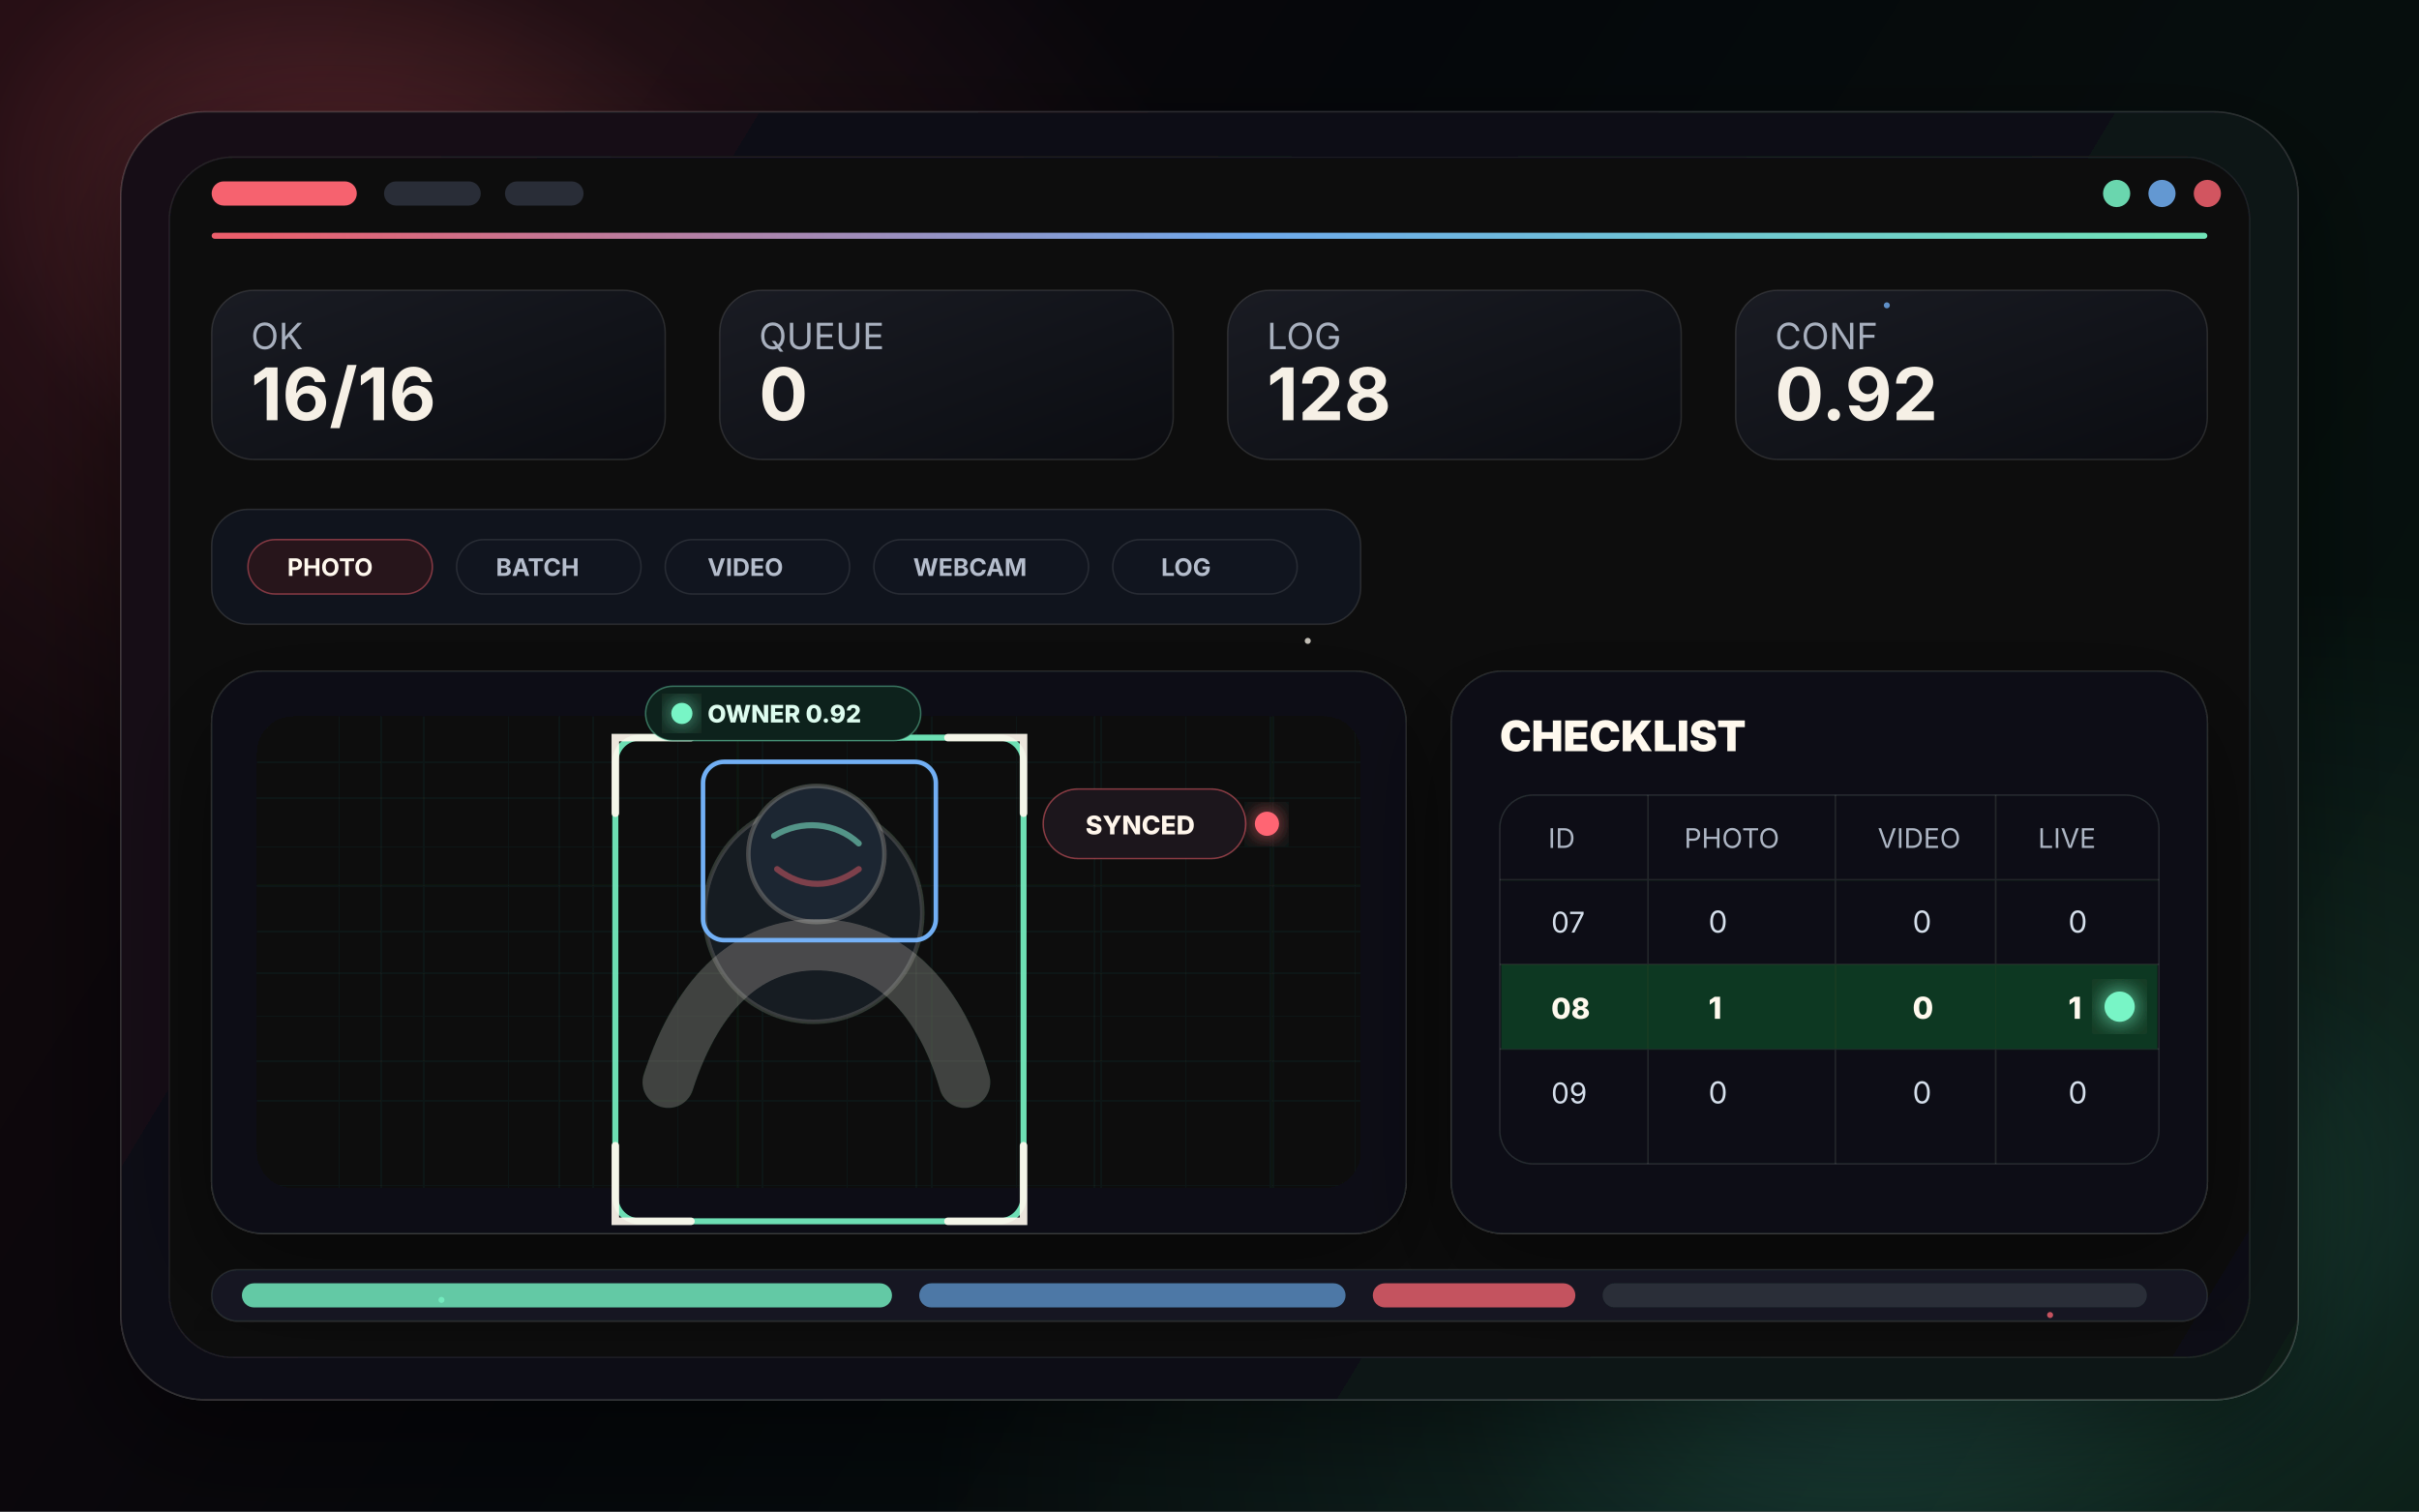
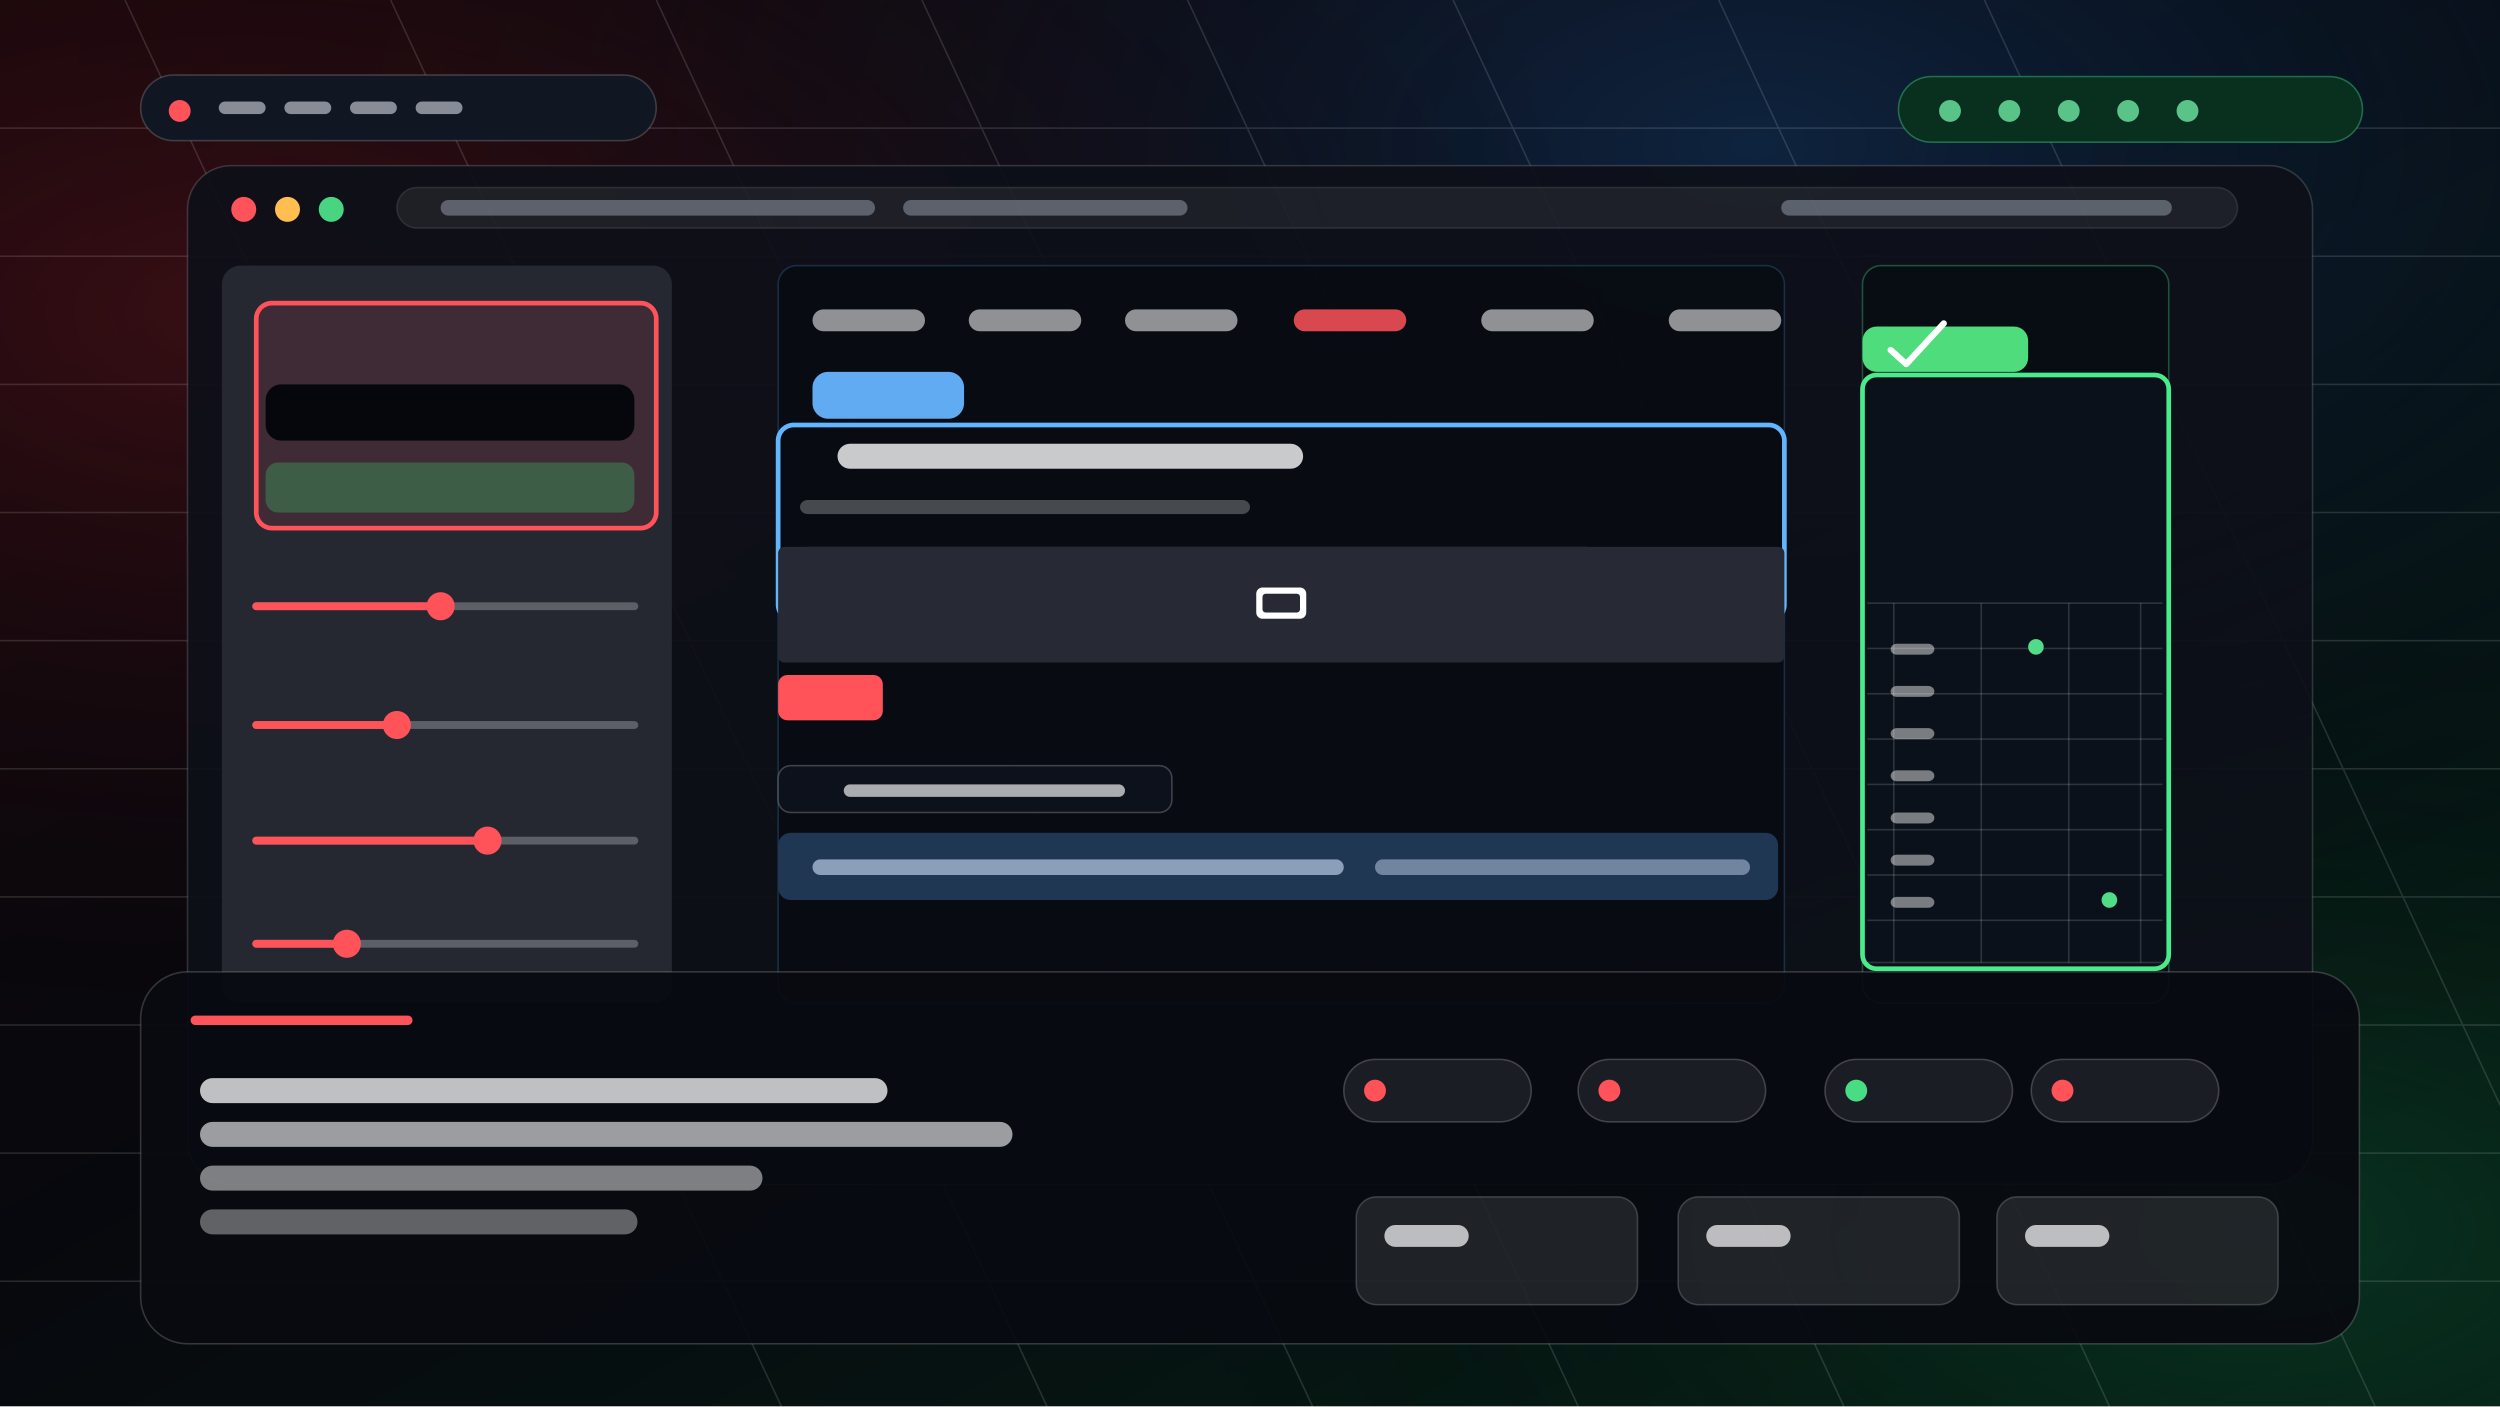
- <svg xmlns="http://www.w3.org/2000/svg" width="1600" height="1000" viewBox="0 0 1600 1000" fill="none">
+ <svg xmlns="http://www.w3.org/2000/svg" width="1600" height="900" viewBox="0 0 1600 900">
  <defs>
-     <linearGradient id="bg" x1="0" y1="0" x2="1600" y2="1000" gradientUnits="userSpaceOnUse">
-       <stop offset="0" stop-color="#16080D" />
-       <stop offset="0.42" stop-color="#05070B" />
-       <stop offset="1" stop-color="#07150F" />
+     <linearGradient id="bg" x1="0" y1="0" x2="1" y2="1">
+       <stop offset="0" stop-color="#15080c" />
+       <stop offset=".45" stop-color="#07080d" />
+       <stop offset="1" stop-color="#052016" />
    </linearGradient>
-     <radialGradient id="redGlow" cx="0" cy="0" r="1" gradientUnits="userSpaceOnUse" gradientTransform="translate(260 178) rotate(24) scale(620 420)">
-       <stop stop-color="#FF6B74" stop-opacity="0.34" />
-       <stop offset="0.48" stop-color="#FF6B74" stop-opacity="0.08" />
-       <stop offset="1" stop-color="#FF6B74" stop-opacity="0" />
+     <radialGradient id="blue" cx="70%" cy="10%" r="70%">
+       <stop offset="0" stop-color="#133966" stop-opacity=".55" />
+       <stop offset="1" stop-color="#000" stop-opacity="0" />
    </radialGradient>
-     <radialGradient id="cyanGlow" cx="0" cy="0" r="1" gradientUnits="userSpaceOnUse" gradientTransform="translate(1300 850) rotate(-20) scale(720 420)">
-       <stop stop-color="#6FFFE1" stop-opacity="0.26" />
-       <stop offset="0.48" stop-color="#6FFFE1" stop-opacity="0.07" />
-       <stop offset="1" stop-color="#6FFFE1" stop-opacity="0" />
+     <radialGradient id="red" cx="10%" cy="22%" r="55%">
+       <stop offset="0" stop-color="#5a141c" stop-opacity=".55" />
+       <stop offset="1" stop-color="#000" stop-opacity="0" />
    </radialGradient>
-     <linearGradient id="panel" x1="86" y1="72" x2="1518" y2="938" gradientUnits="userSpaceOnUse">
-       <stop stop-color="#181016" />
-       <stop offset="0.46" stop-color="#0A0C12" />
-       <stop offset="1" stop-color="#111A17" />
-     </linearGradient>
-     <linearGradient id="card" x1="0" y1="0" x2="1" y2="1">
-       <stop stop-color="#1B1D25" stop-opacity="0.95" />
-       <stop offset="1" stop-color="#0B0D12" stop-opacity="0.95" />
-     </linearGradient>
-     <linearGradient id="accent" x1="160" y1="0" x2="1440" y2="0" gradientUnits="userSpaceOnUse">
-       <stop stop-color="#FF6573" />
-       <stop offset="0.52" stop-color="#77B7FF" />
-       <stop offset="1" stop-color="#78F5C6" />
-     </linearGradient>
-     <filter id="softShadow" x="-20%" y="-20%" width="140%" height="140%">
-       <feDropShadow dx="0" dy="26" stdDeviation="34" flood-color="#000000" flood-opacity="0.45" />
-     </filter>
-     <filter id="glow" x="-40%" y="-40%" width="180%" height="180%">
-       <feGaussianBlur stdDeviation="8" result="blur" />
-       <feMerge>
-         <feMergeNode in="blur" />
-         <feMergeNode in="SourceGraphic" />
-       </feMerge>
-     </filter>
-     <pattern id="grid" width="56" height="56" patternUnits="userSpaceOnUse">
-       <path d="M 56 0 L 0 0 0 56" fill="none" stroke="#FFFFFF" stroke-opacity="0.055" stroke-width="1" />
-     </pattern>
+     <radialGradient id="green" cx="90%" cy="88%" r="45%">
+       <stop offset="0" stop-color="#0f5634" stop-opacity=".40" />
+       <stop offset="1" stop-color="#000" stop-opacity="0" />
+     </radialGradient>
  </defs>
-   <rect width="1600" height="1000" fill="#020408" />
-   <rect width="1600" height="1000" fill="url(#bg)" />
-   <rect width="1600" height="1000" fill="url(#redGlow)" />
-   <rect width="1600" height="1000" fill="url(#cyanGlow)" />
-   <g filter="url(#softShadow)">
-     <rect x="80" y="74" width="1440" height="852" rx="56" fill="url(#panel)" stroke="#FFFFFF" stroke-opacity="0.13" />
-     <rect x="112" y="104" width="1376" height="794" rx="42" fill="#06080D" fill-opacity="0.45" stroke="#FFFFFF" stroke-opacity="0.08" />
+   <rect width="1600" height="900" fill="url(#bg)" />
+   <rect width="1600" height="900" fill="url(#blue)" />
+   <rect width="1600" height="900" fill="url(#red)" />
+   <rect width="1600" height="900" fill="url(#green)" />
+   <g opacity=".13" stroke="#fff" stroke-width="1">
+     <path d="M0 82h1600M0 164h1600M0 246h1600M0 328h1600M0 410h1600M0 492h1600M0 574h1600M0 656h1600M0 738h1600M0 820h1600" />
+     <path d="M80 0l420 900M250 0l420 900M420 0l420 900M590 0l420 900M760 0l420 900M930 0l420 900M1100 0l420 900M1270 0l420 900" />
  </g>
-   <rect x="140" y="154" width="1320" height="4" rx="2" fill="url(#accent)" opacity="0.92" />
-   <g opacity="0.96">
-     <rect x="140" y="120" width="96" height="16" rx="8" fill="#FF6573" />
-     <rect x="254" y="120" width="64" height="16" rx="8" fill="#2A2E38" />
-     <rect x="334" y="120" width="52" height="16" rx="8" fill="#2A2E38" />
-     <circle cx="1400" cy="128" r="9" fill="#78F5C6" opacity="0.9" />
-     <circle cx="1430" cy="128" r="9" fill="#77B7FF" opacity="0.85" />
-     <circle cx="1460" cy="128" r="9" fill="#FF6573" opacity="0.85" />
+   <rect x="90" y="48" width="330" height="42" rx="21" fill="#111722" stroke="#fff" stroke-opacity=".18" />
+   <circle cx="115" cy="71" r="7" fill="#ff5259" />
+   <g fill="#e9edf5" opacity=".55">
+     <rect x="140" y="65" width="30" height="8" rx="4" />
+     <rect x="182" y="65" width="30" height="8" rx="4" />
+     <rect x="224" y="65" width="30" height="8" rx="4" />
+     <rect x="266" y="65" width="30" height="8" rx="4" />
  </g>
-   <g font-family="Inter, ui-sans-serif, system-ui, -apple-system, BlinkMacSystemFont, Segoe UI, sans-serif">
-     <g opacity="0.96">
-       <rect x="140" y="192" width="300" height="112" rx="28" fill="url(#card)" stroke="#FFFFFF" stroke-opacity="0.12" />
-       <rect x="476" y="192" width="300" height="112" rx="28" fill="url(#card)" stroke="#FFFFFF" stroke-opacity="0.12" />
-       <rect x="812" y="192" width="300" height="112" rx="28" fill="url(#card)" stroke="#FFFFFF" stroke-opacity="0.12" />
-       <rect x="1148" y="192" width="312" height="112" rx="28" fill="url(#card)" stroke="#FFFFFF" stroke-opacity="0.12" />
-       <text x="166" y="231" font-size="24" fill="#AEB6C5">OK</text>
-       <text x="166" y="278" font-size="48" fill="#FFF9EE" font-weight="700">16/16</text>
-       <text x="502" y="231" font-size="24" fill="#AEB6C5">QUEUE</text>
-       <text x="502" y="278" font-size="48" fill="#FFF9EE" font-weight="700">0</text>
-       <text x="838" y="231" font-size="24" fill="#AEB6C5">LOG</text>
-       <text x="838" y="278" font-size="48" fill="#FFF9EE" font-weight="700">128</text>
-       <text x="1174" y="231" font-size="24" fill="#AEB6C5">CONF</text>
-       <text x="1174" y="278" font-size="48" fill="#FFF9EE" font-weight="700">0.92</text>
-     </g>
-     <g>
-       <rect x="140" y="337" width="760" height="76" rx="24" fill="#10141D" stroke="#FFFFFF" stroke-opacity="0.12" />
-       <rect x="164" y="357" width="122" height="36" rx="18" fill="#27151B" stroke="#FF6573" stroke-opacity="0.45" />
-       <rect x="302" y="357" width="122" height="36" rx="18" fill="#11151F" stroke="#FFFFFF" stroke-opacity="0.1" />
-       <rect x="440" y="357" width="122" height="36" rx="18" fill="#11151F" stroke="#FFFFFF" stroke-opacity="0.1" />
-       <rect x="578" y="357" width="142" height="36" rx="18" fill="#11151F" stroke="#FFFFFF" stroke-opacity="0.1" />
-       <rect x="736" y="357" width="122" height="36" rx="18" fill="#11151F" stroke="#FFFFFF" stroke-opacity="0.1" />
-       <text x="190" y="381" font-size="16" fill="#FFF9EE" font-weight="700">PHOTO</text>
-       <text x="328" y="381" font-size="16" fill="#B5BDCC" font-weight="650">BATCH</text>
-       <text x="468" y="381" font-size="16" fill="#B5BDCC" font-weight="650">VIDEO</text>
-       <text x="604" y="381" font-size="16" fill="#B5BDCC" font-weight="650">WEBCAM</text>
-       <text x="768" y="381" font-size="16" fill="#B5BDCC" font-weight="650">LOG</text>
-     </g>
-     <g filter="url(#softShadow)">
-       <rect x="140" y="444" width="790" height="372" rx="34" fill="#0A0E14" stroke="#FFFFFF" stroke-opacity="0.11" />
-       <rect x="170" y="474" width="730" height="312" rx="24" fill="#07100C" />
-       <rect x="170" y="474" width="730" height="312" rx="24" fill="url(#grid)" opacity="0.8" />
-       <rect x="170" y="474" width="730" height="312" rx="24" fill="#0E1514" fill-opacity="0.42" />
-       <path d="M170 528H900M170 586H900M170 644H900M170 702H900" stroke="#FFFFFF" stroke-opacity="0.035" />
-       <path d="M252 474V786M370 474V786M488 474V786M606 474V786M724 474V786M842 474V786" stroke="#FFFFFF" stroke-opacity="0.035" />
-       <circle cx="538" cy="604" r="72" fill="#141A20" stroke="#EDE8DD" stroke-opacity="0.18" stroke-width="3" />
-       <circle cx="540" cy="565" r="45" fill="#1F2630" stroke="#FFF8EA" stroke-opacity="0.22" stroke-width="3" />
-       <path d="M442 716C462 654 497 625 540 625C583 625 620 654 638 716" stroke="#FFF8EA" stroke-opacity="0.22" stroke-width="34" stroke-linecap="round" />
-       <path d="M512 553C530 542 553 544 568 558" stroke="#7EEFD0" stroke-opacity="0.55" stroke-width="4" stroke-linecap="round" />
-       <path d="M514 575C531 588 550 588 568 575" stroke="#FF6573" stroke-opacity="0.42" stroke-width="4" stroke-linecap="round" />
-       <rect x="407" y="488" width="270" height="320" rx="16" stroke="#78F5C6" stroke-width="4" stroke-opacity="0.9" />
-       <path d="M407 538V488H457M627 488H677V538M677 758V808H627M457 808H407V758" stroke="#FFF9EE" stroke-width="5" stroke-linecap="round" opacity="0.92" />
-       <rect x="465" y="504" width="154" height="118" rx="14" stroke="#77B7FF" stroke-width="3" stroke-opacity="0.95" />
-       <rect x="427" y="454" width="182" height="36" rx="18" fill="#10241D" stroke="#78F5C6" stroke-opacity="0.4" />
-       <circle cx="451" cy="472" r="7" fill="#78F5C6" filter="url(#glow)" />
-       <text x="468" y="478" font-size="16" fill="#DDFCEF" font-weight="800">OWNER 0.92</text>
-       <rect x="690" y="522" width="134" height="46" rx="23" fill="#1B141A" stroke="#FF6573" stroke-opacity="0.5" />
-       <text x="718" y="552" font-size="17" fill="#FFF6EB" font-weight="800">SYNCED</text>
-       <circle cx="838" cy="545" r="8" fill="#FF6573" filter="url(#glow)" />
-     </g>
-     <g filter="url(#softShadow)">
-       <rect x="960" y="444" width="500" height="372" rx="34" fill="#0A0E14" stroke="#FFFFFF" stroke-opacity="0.11" />
-       <text x="992" y="497" font-size="28" fill="#FFF9EE" font-weight="850">CHECKLIST</text>
-       <rect x="992" y="526" width="436" height="244" rx="22" fill="#0B0E14" stroke="#FFFFFF" stroke-opacity="0.12" />
-       <path d="M992 582H1428M992 638H1428M992 694H1428M1090 526V770M1214 526V770M1320 526V770" stroke="#FFFFFF" stroke-opacity="0.105" />
-       <text x="1024" y="561" font-size="18" fill="#AEB6C5">ID</text>
-       <text x="1114" y="561" font-size="18" fill="#AEB6C5">PHOTO</text>
-       <text x="1242" y="561" font-size="18" fill="#AEB6C5">VIDEO</text>
-       <text x="1348" y="561" font-size="18" fill="#AEB6C5">LIVE</text>
-       <rect x="993" y="638" width="434" height="56" fill="#113A24" opacity="0.98" />
-       <text x="1026" y="617" font-size="19" fill="#D5DEEB">07</text>
-       <text x="1130" y="617" font-size="20" fill="#D5DEEB">0</text>
-       <text x="1265" y="617" font-size="20" fill="#D5DEEB">0</text>
-       <text x="1368" y="617" font-size="20" fill="#D5DEEB">0</text>
-       <text x="1026" y="674" font-size="19" fill="#FFF9EE" font-weight="800">08</text>
-       <text x="1130" y="674" font-size="20" fill="#FFF9EE" font-weight="800">1</text>
-       <text x="1265" y="674" font-size="20" fill="#FFF9EE" font-weight="800">0</text>
-       <text x="1368" y="674" font-size="20" fill="#FFF9EE" font-weight="800">1</text>
-       <circle cx="1402" cy="666" r="10" fill="#78F5C6" filter="url(#glow)" />
-       <text x="1026" y="730" font-size="19" fill="#D5DEEB">09</text>
-       <text x="1130" y="730" font-size="20" fill="#D5DEEB">0</text>
-       <text x="1265" y="730" font-size="20" fill="#D5DEEB">0</text>
-       <text x="1368" y="730" font-size="20" fill="#D5DEEB">0</text>
-     </g>
-     <g filter="url(#softShadow)">
-       <rect x="140" y="840" width="1320" height="34" rx="17" fill="#121821" stroke="#FFFFFF" stroke-opacity="0.1" />
-       <rect x="160" y="849" width="430" height="16" rx="8" fill="#78F5C6" opacity="0.8" />
-       <rect x="608" y="849" width="282" height="16" rx="8" fill="#77B7FF" opacity="0.6" />
-       <rect x="908" y="849" width="134" height="16" rx="8" fill="#FF6573" opacity="0.75" />
-       <rect x="1060" y="849" width="360" height="16" rx="8" fill="#FFFFFF" opacity="0.1" />
-     </g>
+   <rect x="1215" y="49" width="297" height="42" rx="21" fill="#092f1f" stroke="#44dc82" stroke-opacity=".4" />
+   <g fill="#76f4aa" opacity=".75">
+     <circle cx="1248" cy="71" r="7" />
+     <circle cx="1286" cy="71" r="7" />
+     <circle cx="1324" cy="71" r="7" />
+     <circle cx="1362" cy="71" r="7" />
+     <circle cx="1400" cy="71" r="7" />
  </g>
-   <g opacity="0.75">
-     <circle cx="292" cy="860" r="2" fill="#78F5C6" />
-     <circle cx="1248" cy="202" r="2" fill="#77B7FF" />
-     <circle cx="1356" cy="870" r="2" fill="#FF6573" />
-     <circle cx="865" cy="424" r="2" fill="#FFF9EE" />
+   <rect x="120" y="106" width="1360" height="652" rx="28" fill="#0d1018" fill-opacity=".92" stroke="#fff" stroke-opacity=".16" />
+   <circle cx="156" cy="134" r="8" fill="#ff535c" />
+   <circle cx="184" cy="134" r="8" fill="#ffbe4f" />
+   <circle cx="212" cy="134" r="8" fill="#49d481" />
+   <rect x="254" y="120" width="1178" height="26" rx="13" fill="#fff" fill-opacity=".07" stroke="#fff" stroke-opacity=".10" />
+   <g fill="#d2dcec" opacity=".35">
+     <rect x="282" y="128" width="278" height="10" rx="5" />
+     <rect x="578" y="128" width="182" height="10" rx="5" />
+     <rect x="1140" y="128" width="250" height="10" rx="5" />
+   </g>
+   <rect x="142" y="170" width="288" height="472" rx="12" fill="#262833" fill-opacity=".95" />
+   <rect x="498" y="170" width="644" height="472" rx="12" fill="#080c12" fill-opacity=".90" stroke="#50a0f8" stroke-opacity=".22" />
+   <rect x="1192" y="170" width="196" height="472" rx="12" fill="#080d14" fill-opacity=".92" stroke="#4de18b" stroke-opacity=".32" />
+   <rect x="164" y="194" width="256" height="144" rx="10" fill="#ff5259" fill-opacity=".12" stroke="#ff5259" stroke-width="3" />
+   <rect x="170" y="246" width="236" height="36" rx="10" fill="#05070c" />
+   <rect x="170" y="296" width="236" height="32" rx="8" fill="#3e5d46" />
+   <g stroke="#fff" stroke-opacity=".26" stroke-width="5" stroke-linecap="round">
+     <path d="M164 388h242M164 464h242M164 538h242M164 604h242" />
+   </g>
+   <g stroke="#ff5259" stroke-width="5" stroke-linecap="round">
+     <path d="M164 388h118M164 464h90M164 538h148M164 604h58" />
+   </g>
+   <g fill="#ff5259">
+     <circle cx="282" cy="388" r="9" />
+     <circle cx="254" cy="464" r="9" />
+     <circle cx="312" cy="538" r="9" />
+     <circle cx="222" cy="604" r="9" />
+   </g>
+   <g fill="#fff" opacity=".55">
+     <rect x="520" y="198" width="72" height="14" rx="7" />
+     <rect x="620" y="198" width="72" height="14" rx="7" />
+     <rect x="720" y="198" width="72" height="14" rx="7" />
+     <rect x="948" y="198" width="72" height="14" rx="7" />
+     <rect x="1068" y="198" width="72" height="14" rx="7" />
+   </g>
+   <rect x="828" y="198" width="72" height="14" rx="7" fill="#ff5259" opacity=".85" />
+   <rect x="520" y="238" width="97" height="30" rx="10" fill="#60abf2" />
+   <rect x="498" y="272" width="644" height="125" rx="10" fill="#080c12" stroke="#62b6ff" stroke-width="3" />
+   <rect x="536" y="284" width="298" height="16" rx="8" fill="#fff" opacity=".78" />
+   <rect x="512" y="320" width="288" height="9" rx="5" fill="#fff" opacity=".25" />
+   <rect x="512" y="350" width="508" height="9" rx="5" fill="#fff" opacity=".25" />
+   <rect x="498" y="350" width="644" height="74" rx="4" fill="#272934" />
+   <rect x="804" y="376" width="32" height="20" rx="4" fill="#fff" />
+   <rect x="808" y="380" width="24" height="12" rx="2" fill="#272934" />
+   <rect x="498" y="432" width="67" height="29" rx="6" fill="#ff5259" />
+   <rect x="498" y="490" width="252" height="30" rx="8" fill="#0d111b" stroke="#fff" stroke-opacity=".22" />
+   <rect x="540" y="502" width="180" height="8" rx="4" fill="#fff" opacity=".65" />
+   <rect x="498" y="533" width="640" height="43" rx="8" fill="#203754" />
+   <rect x="520" y="550" width="340" height="10" rx="5" fill="#d2e4ff" opacity=".6" />
+   <rect x="880" y="550" width="240" height="10" rx="5" fill="#d2e4ff" opacity=".45" />
+   <rect x="1192" y="209" width="106" height="29" rx="9" fill="#4edc7d" />
+   <path d="M1210 224l10 9 24-26" fill="none" stroke="#fff" stroke-width="4" stroke-linecap="round" stroke-linejoin="round" />
+   <rect x="1192" y="240" width="196" height="380" rx="9" fill="#0b111a" stroke="#49eb8a" stroke-width="3" />
+   <g stroke="#fff" stroke-opacity=".15">
+     <path d="M1212 386v230M1268 386v230M1324 386v230M1370 386v230" />
+     <path d="M1195 386h189M1195 415h189M1195 444h189M1195 473h189M1195 502h189M1195 531h189M1195 560h189M1195 589h189M1195 616h189" />
+   </g>
+   <g fill="#fff" opacity=".45">
+     <rect x="1210" y="412" width="28" height="7" rx="4" />
+     <rect x="1210" y="439" width="28" height="7" rx="4" />
+     <rect x="1210" y="466" width="28" height="7" rx="4" />
+     <rect x="1210" y="493" width="28" height="7" rx="4" />
+     <rect x="1210" y="520" width="28" height="7" rx="4" />
+     <rect x="1210" y="547" width="28" height="7" rx="4" />
+     <rect x="1210" y="574" width="28" height="7" rx="4" />
+   </g>
+   <g fill="#50dc88">
+     <circle cx="1303" cy="414" r="5" />
+     <circle cx="1350" cy="576" r="5" />
+   </g>
+   <rect x="90" y="622" width="1420" height="238" rx="30" fill="#080a11" fill-opacity=".92" stroke="#fff" stroke-opacity=".18" />
+   <rect x="122" y="650" width="142" height="6" rx="3" fill="#ff5259" />
+   <g fill="#fff">
+     <rect x="128" y="690" width="440" height="16" rx="8" opacity=".74" />
+     <rect x="128" y="718" width="520" height="16" rx="8" opacity=".60" />
+     <rect x="128" y="746" width="360" height="16" rx="8" opacity=".48" />
+     <rect x="128" y="774" width="280" height="16" rx="8" opacity=".36" />
+   </g>
+   <g>
+     <rect x="860" y="678" width="120" height="40" rx="20" fill="#fff" fill-opacity=".08" stroke="#fff" stroke-opacity=".20" />
+     <rect x="1010" y="678" width="120" height="40" rx="20" fill="#fff" fill-opacity=".08" stroke="#fff" stroke-opacity=".20" />
+     <rect x="1168" y="678" width="120" height="40" rx="20" fill="#fff" fill-opacity=".08" stroke="#fff" stroke-opacity=".20" />
+     <rect x="1300" y="678" width="120" height="40" rx="20" fill="#fff" fill-opacity=".08" stroke="#fff" stroke-opacity=".20" />
+     <circle cx="880" cy="698" r="7" fill="#ff5259" />
+     <circle cx="1030" cy="698" r="7" fill="#ff5259" />
+     <circle cx="1188" cy="698" r="7" fill="#49dc82" />
+     <circle cx="1320" cy="698" r="7" fill="#ff5259" />
+   </g>
+   <g fill="#fff" fill-opacity=".10" stroke="#fff" stroke-opacity=".18">
+     <rect x="868" y="766" width="180" height="69" rx="13" />
+     <rect x="1074" y="766" width="180" height="69" rx="13" />
+     <rect x="1278" y="766" width="180" height="69" rx="13" />
+   </g>
+   <g fill="#fff" opacity=".70">
+     <rect x="886" y="784" width="54" height="14" rx="7" />
+     <rect x="1092" y="784" width="54" height="14" rx="7" />
+     <rect x="1296" y="784" width="54" height="14" rx="7" />
  </g>
</svg>
